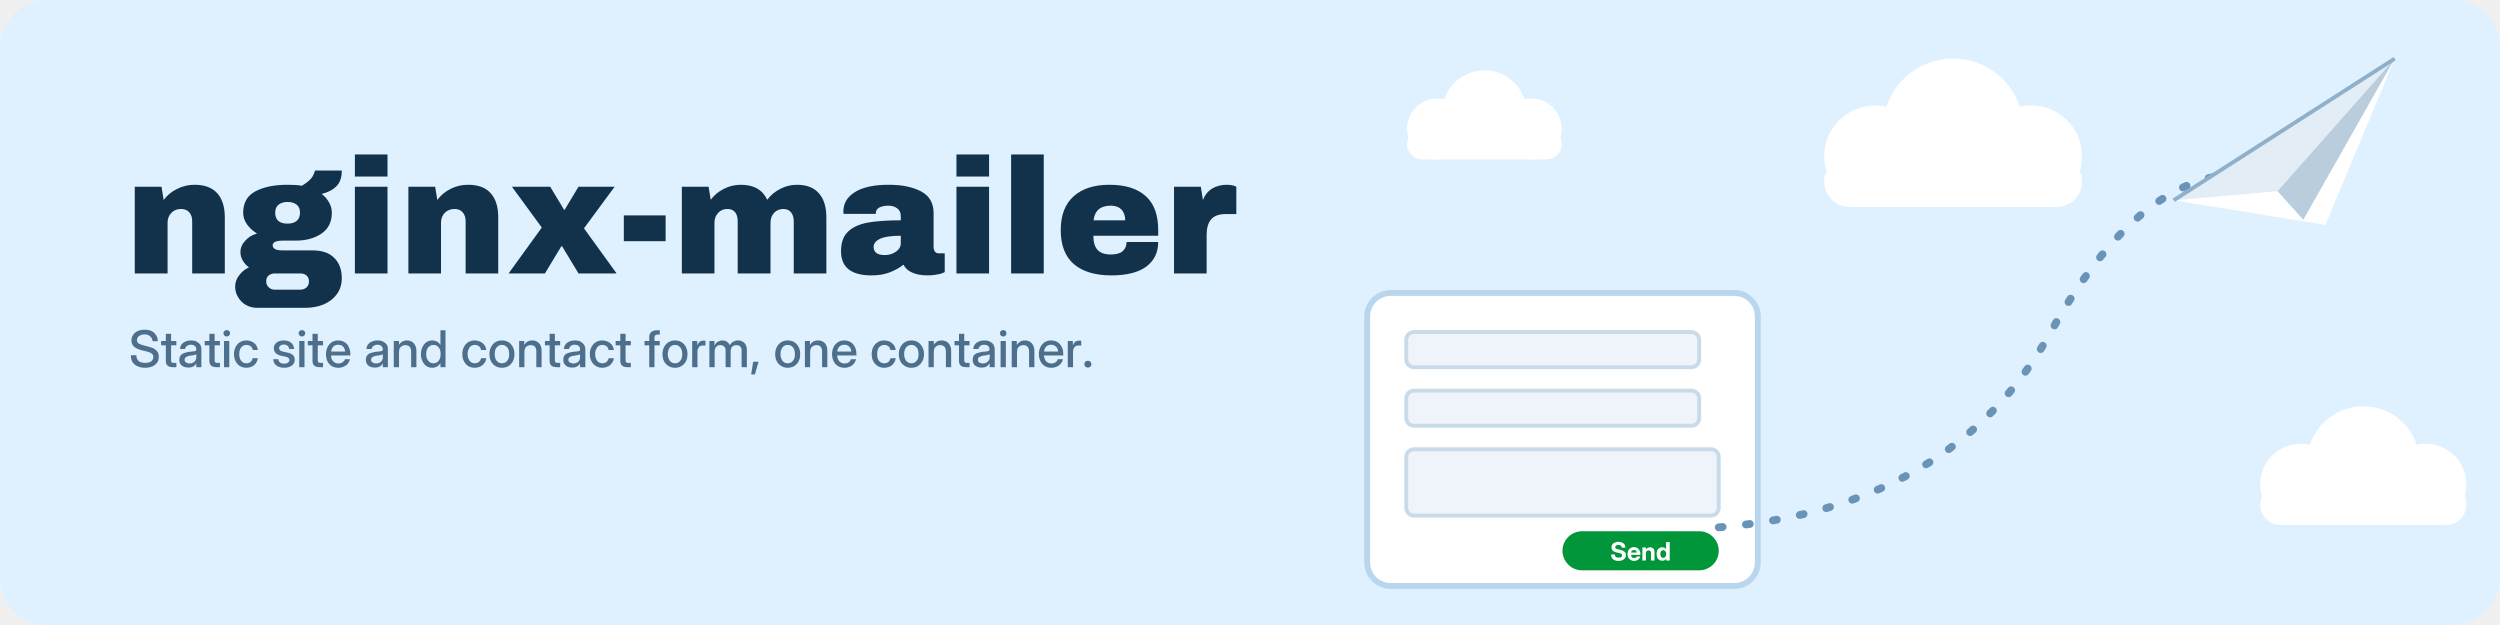
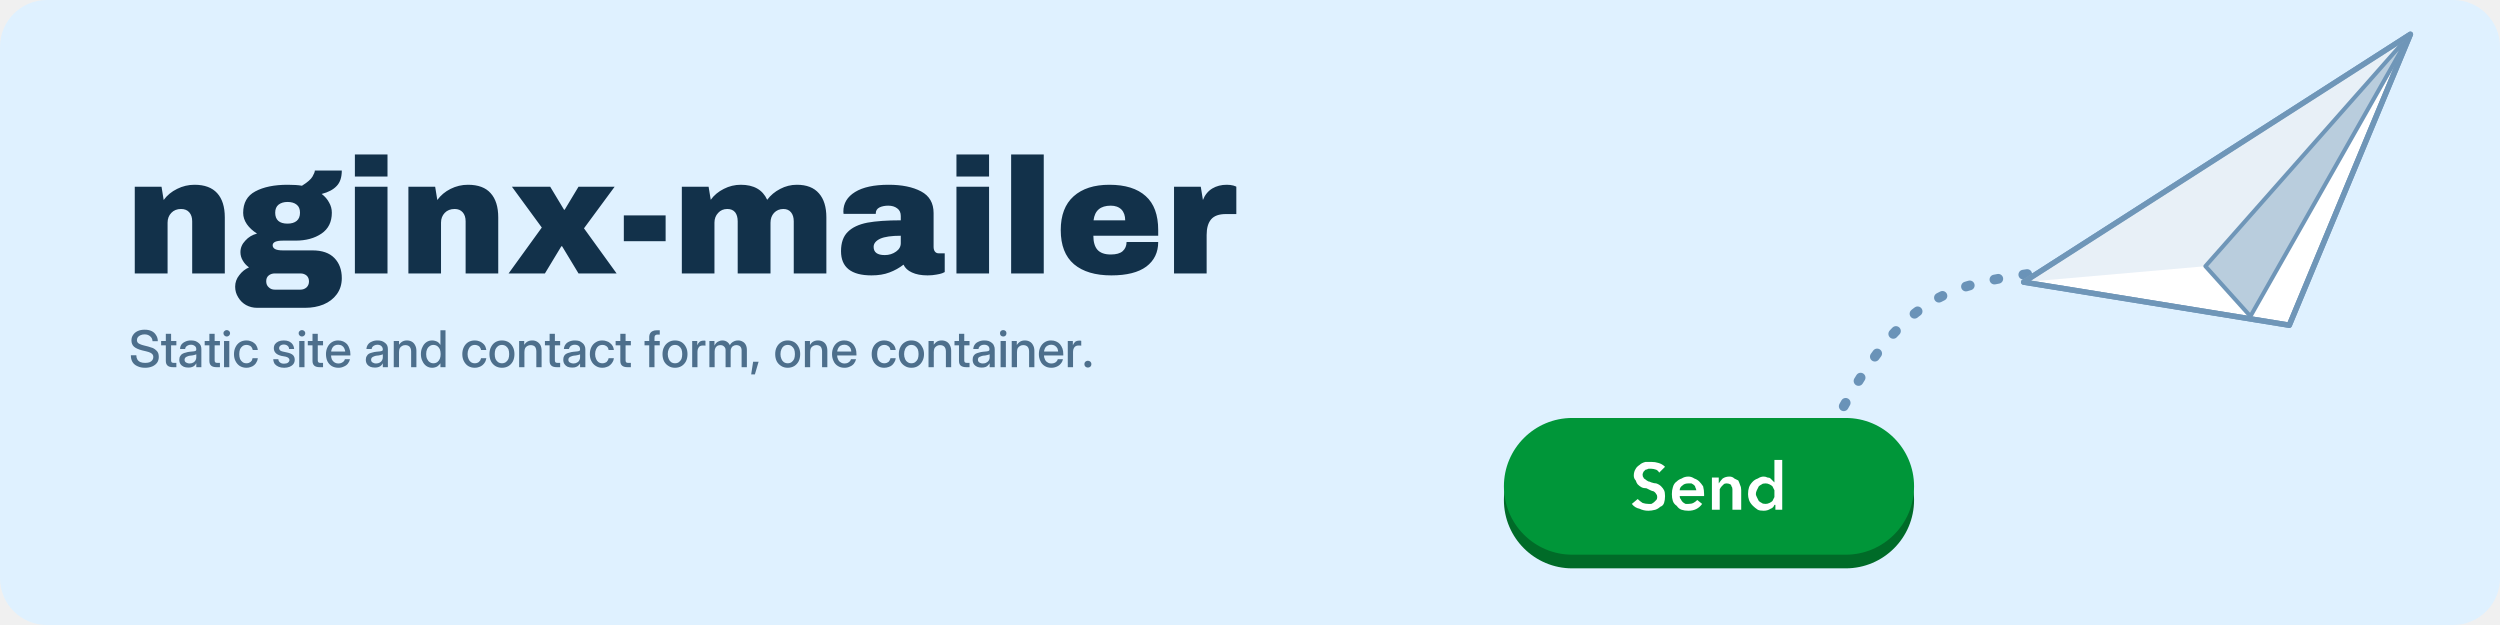
<svg xmlns="http://www.w3.org/2000/svg" viewBox="0 0 1280 320" width="1280" height="320" role="img" aria-label="nginx-mailer">
  <defs>
    <clipPath id="c">
      <rect width="1280" height="320" rx="24" />
    </clipPath>
  </defs>
  <g clip-path="url(#c)">
    <rect width="1280" height="320" fill="#dff1ff" />
    <path fill="#12314a" d="m115.1 111.3l0 28.7-16.7 0 0-26.7q0-2.9-1.5-4.6-1.5-1.7-4.2-1.7-3.1 0-5 2-1.9 2-1.9 5l0 26-16.8 0 0-44.4 13.7 0 1.1 6.8q2.6-3.6 6.9-5.7 4.2-2.1 8.9-2.1 7.7 0 11.6 4.3 3.9 4.3 3.9 12.4zm49.6-12q2.5 1.9 3.8 4.4 1.4 2.4 1.4 5.2 0 7.1-5.3 10.7-5.3 3.6-13.3 3.6l-6.4 0q-5.3 0-5.3 2.4 0 1.2 1.2 1.9 1.2.7 4.1.7l15.1 0q7.4 0 11.2 3.9 3.8 3.9 3.8 10.3 0 4.8-2.6 8.3-2.5 3.4-6.8 5.2-4.2 1.7-9.3 1.7l-24.7 0q-3 0-5.6-1.4-2.5-1.4-4-3.9-1.6-2.5-1.6-5.5 0-3.3 2.1-5.9 2-2.7 5-4-2-1.4-3.2-3.5-1.2-2-1.2-4.3 0-3.3 2.5-5.9 2.4-2.7 6-3.6-3.3-2.1-5.2-4.8-1.9-2.8-1.9-5.8 0-7.7 6.2-11 6.3-3.4 16.6-3.4 4.6 0 7.3.5 4.2-2.6 5.4-4.7 1.2-2.1 1.2-3.1l13.8 0q0 5.2-2.6 7.9-2.6 2.8-7.7 4.1zm-23.8 9.6q0 2.8 1.6 4.2 1.6 1.4 4.7 1.4 3 0 4.7-1.4 1.7-1.4 1.7-4.2 0-2.8-1.7-4.1-1.7-1.4-4.7-1.4-2.8 0-4.6 1.4-1.7 1.4-1.7 4.1zm-4.6 35.1q0 2 1.3 3.1 1.2 1.2 3.1 1.2l13.1 0q1.8 0 3.1-1.1 1.3-1.2 1.3-3.1 0-1.9-1.2-3-1.3-1.1-3.2-1.1l-13.1 0q-1.9 0-3.2 1.1-1.2 1-1.2 2.9zm45.4-53.6l0-11.3 16.7 0 0 11.3zm0 49.6l0-44.4 16.7 0 0 44.4zm73.4-28.7l0 28.7-16.7 0 0-26.7q0-2.9-1.5-4.6-1.5-1.7-4.1-1.7-3.2 0-5.1 2-1.9 2-1.9 5l0 26-16.7 0 0-44.4 13.7 0 1.1 6.8q2.6-3.6 6.8-5.7 4.2-2.1 8.9-2.1 7.8 0 11.6 4.3 3.9 4.3 3.9 12.4zm60.6 28.7l-19.5 0-8.4-13.9-.4 0-8.4 13.9-18.6 0 17-23.5-15.3-20.9 19.6 0 7.1 11.8 .3 0 7.1-11.8 18.5 0-15.7 21.3zm3.7-16.5l0-13.2 21.4 0 0 13.2zm103.7-12.2l0 28.7-16.7 0 0-26.7q0-2.9-1.4-4.6-1.4-1.7-3.9-1.7-2.9 0-4.8 2-1.8 2-1.8 5l0 26-16.8 0 0-26.7q0-2.9-1.3-4.6-1.4-1.7-4-1.7-2.9 0-4.7 2-1.9 2-1.9 5l0 26-16.7 0 0-44.4 13.7 0 1.1 6.7q2.5-3.5 6.7-5.6 4.1-2.1 8.7-2.1 10 0 13.5 7.7 2.6-3.5 6.7-5.6 4-2.1 8.5-2.1 7.5 0 11.3 4.4 3.8 4.3 3.8 12.3zm54.9-2.2l0 17.3q0 1.4.6 2.3 .7 1 2 1l3.1 0 0 9.6q-.3.2-1.3.6-1.1.4-3 .7-2 .4-4.5.4-4.8 0-8-1.5-3.1-1.4-4.3-4-3.2 2.5-7.2 4-3.9 1.5-9.2 1.5-15.6 0-15.6-12.4 0-6.5 3.5-9.9 3.4-3.4 10-4.7 6.6-1.2 17.1-1.2l0-2.2q0-2.6-1.8-3.9-1.8-1.4-4.6-1.4-2.6 0-4.5.9-1.9 1-1.9 3l0 .3-16.5 0q-.1-.4-.1-1.2 0-6.3 6-10 6-3.7 17.2-3.7 10.2 0 16.6 3.4 6.4 3.4 6.4 11.1zm-30.7 17.3q0 4.2 5.7 4.2 3.3 0 5.8-1.8 2.4-1.7 2.4-4.3l0-3.8q-7.1 0-10.5 1.5-3.4 1.6-3.4 4.2zm42.4-36l0-11.3 16.7 0 0 11.3zm0 49.6l0-44.4 16.7 0 0 44.4zm28 0l0-60.9 16.7 0 0 60.9zm75.3-22.2l0 2.9-33.2 0q0 4.8 2.1 7.2 2.2 2.4 6.8 2.4 4.2 0 6.1-1.7 2-1.8 2-4.7l16.2 0q0 8-6.1 12.6-6.1 4.5-17.9 4.5-12.3 0-19.1-5.7-6.8-5.8-6.8-17.5 0-11.4 6.6-17.3 6.6-5.9 18.3-5.9 12.2 0 18.6 5.8 6.4 5.7 6.4 17.4zm-33.1-5l16.2 0q0-3.5-1.9-5.5-2-2-5.5-2-7.9 0-8.8 7.5zm73.1-17.2l0 14-5.4 0q-5.2 0-7.5 2.7-2.3 2.7-2.3 8l0 19.7-16.7 0 0-44.4 13.7 0 1.1 6.8q1.5-3.9 4.8-5.9 3.2-1.9 7.4-1.9 1.9 0 3.4.4 1.5.5 1.5.6z" />
    <path fill="#4d6f8c" d="m74.3 188.3q-2.3 0-3.9-.8-1.7-.7-2.6-2.2-.8-1.4-.8-3.4l2.8 0q0 1.2.5 2.1 .5.9 1.6 1.4 1 .4 2.4.4 1.3 0 2.2-.3 1-.4 1.5-1.1 .5-.7.5-1.6 0-.7-.3-1.2-.4-.6-1.2-1-.8-.4-2.1-.7l-2.1-.5q-2.8-.7-4.2-1.9-1.3-1.2-1.3-3.2 0-1.7.9-2.9 .8-1.2 2.3-1.9 1.5-.7 3.6-.7 2 0 3.5.7 1.5.7 2.3 2.1 .9 1.3.9 3.1l-2.7 0q-.1-1.6-1.2-2.5-1.1-1-2.9-1-1.1 0-2 .4-.9.4-1.4 1-.5.7-.5 1.6 0 .6.4 1.2 .4.5 1.2.8 .8.4 2.1.7l2 .5q1.4.4 2.5.8 1 .5 1.7 1.2 .7.6 1 1.4 .3.9.3 1.9 0 1.7-.8 2.9-.9 1.3-2.5 2-1.6.7-3.7.7zm16-13.7l0 2.2-7.8 0 0-2.2zm-5.4-3.7l2.7 0 0 13.6q0 .7.3 1 .3.3 1.1.3 .3 0 .6 0 .4 0 .7 0l0 2.2q-.4 0-.8 0-.5 0-.9 0-1.9 0-2.8-.8-.9-.8-.9-2.4zm11.6 17.3q-1.4 0-2.4-.4-1.1-.5-1.7-1.4-.6-.9-.6-2.2 0-1.2.5-1.9 .4-.8 1.2-1.2 .7-.4 1.7-.6 .9-.3 1.9-.4 1.3-.1 2-.2 .8-.1 1.1-.3 .3-.2.3-.7l0-.1q0-.7-.3-1.2-.4-.5-1-.8-.6-.3-1.4-.3-.9 0-1.5.3-.7.3-1.1.8-.4.5-.4 1.1l-2.6 0q0-1.3.7-2.3 .8-1 2-1.5 1.2-.6 2.9-.6 1.2 0 2.2.3 1 .4 1.7 1 .7.5 1.1 1.4 .3.8.3 1.8l0 9.2-2.6 0 0-1.9-.1 0q-.2.5-.7 1-.5.5-1.3.8-.8.3-1.9.3zm.5-2.1q1.2 0 2-.5 .7-.4 1.1-1.1 .4-.7.4-1.5l0-1.6q-.1.1-.5.2-.3.1-.7.2-.5.1-1 .2-.5.1-1 .1-.8.1-1.4.4-.6.2-1 .6-.4.4-.4 1.1 0 .6.3 1 .3.4.9.6 .6.3 1.3.3zm15.6-11.5l0 2.2-7.8 0 0-2.2zm-5.4-3.7l2.7 0 0 13.6q0 .7.3 1 .3.3 1.1.3 .3 0 .7 0 .4 0 .6 0l0 2.2q-.3 0-.8 0-.4 0-.9 0-1.9 0-2.8-.8-.9-.8-.9-2.4zm7.5 17.1l0-13.4 2.7 0 0 13.4zm1.4-15.7q-.7 0-1.2-.5-.5-.5-.5-1.2 0-.7.5-1.1 .5-.5 1.2-.5 .7 0 1.2.5 .5.4.5 1.1 0 .7-.5 1.2-.5.5-1.2.5zm10.1 16q-1.9 0-3.4-.9-1.4-.9-2.2-2.5-.8-1.5-.8-3.6 0-2 .8-3.6 .8-1.6 2.2-2.5 1.5-.9 3.4-.9 1.2 0 2.2.4 1 .3 1.8 1 .8.6 1.2 1.5 .5.9.6 2l-2.6 0q-.1-.6-.4-1.1-.2-.4-.6-.8-.4-.3-1-.5-.5-.2-1.2-.2-1.2 0-2 .6-.8.6-1.3 1.6-.4 1.1-.4 2.5 0 1.4.4 2.5 .5 1 1.3 1.6 .8.6 2 .6 .7 0 1.2-.2 .5-.2.9-.5 .4-.4.7-.8 .2-.5.3-1.1l2.7 0q-.1 1.1-.6 1.9-.4.9-1.2 1.6-.8.7-1.8 1-1 .4-2.2.4zm19.3 0q-1.6 0-2.8-.5-1.2-.5-2-1.4-.7-1-.8-2.5l2.6 0q.1 1.1.9 1.7 .7.6 2 .6 1.3 0 2-.5 .8-.6.8-1.4 0-.6-.6-1.1-.5-.4-1.4-.6l-2.2-.4q-1.9-.5-2.8-1.4-1-1-1-2.5 0-1.2.6-2.1 .7-.9 1.8-1.4 1.2-.5 2.7-.5 1.5 0 2.7.5 1.2.6 1.8 1.5 .7 1 .8 2.4l-2.6 0q0-1-.7-1.6-.8-.7-2-.7-1.1 0-1.8.6-.6.5-.6 1.3 0 .6.5 1.1 .5.4 1.4.6l2.3.5q1.9.4 2.9 1.3 .9.9.9 2.4 0 1.3-.7 2.2-.7.9-1.9 1.4-1.3.5-2.8.5zm7.7-.3l0-13.4 2.7 0 0 13.4zm1.4-15.7q-.7 0-1.2-.5-.5-.5-.5-1.2 0-.7.5-1.1 .5-.5 1.2-.5 .7 0 1.2.5 .5.4.5 1.1 0 .7-.5 1.2-.5.5-1.2.5zm10.8 2.3l0 2.2-7.8 0 0-2.2zm-5.4-3.7l2.7 0 0 13.6q0 .7.3 1 .3.3 1.1.3 .3 0 .7 0 .3 0 .6 0l0 2.2q-.3 0-.8 0-.5 0-.9 0-1.9 0-2.8-.8-.9-.8-.9-2.4zm13.3 17.4q-2 0-3.5-.9-1.4-.9-2.2-2.5-.7-1.6-.7-3.6 0-2 .8-3.6 .8-1.6 2.2-2.5 1.4-.9 3.2-.9 1.4 0 2.6.5 1.1.5 2 1.4 .8 1 1.2 2.3 .5 1.2.5 2.8l0 .7-11.3 0 0-2 9.9 0-1.2.6q0-1.2-.5-2.2-.4-.9-1.2-1.4-.8-.5-2-.5-1.1 0-1.9.5-.8.5-1.2 1.4-.5 1-.5 2.2l0 1.2q0 1.2.4 2.2 .5 1 1.3 1.5 .9.6 2.1.6 .9 0 1.5-.3 .7-.3 1.2-.8 .4-.4.6-1.1l2.6 0q-.3 1.3-1.1 2.3-.8 1-2.1 1.5-1.2.6-2.7.6zm18.7-.1q-1.4 0-2.4-.4-1.1-.5-1.7-1.4-.6-.9-.6-2.2 0-1.2.5-1.9 .4-.8 1.1-1.2 .8-.4 1.7-.6 1-.3 2-.4 1.3-.1 2-.2 .7-.1 1.1-.3 .3-.2.3-.7l0-.1q0-.7-.4-1.2-.3-.5-.9-.8-.6-.3-1.4-.3-.9 0-1.5.3-.7.3-1.1.8-.4.5-.4 1.1l-2.7 0q.1-1.3.8-2.3 .7-1 2-1.5 1.2-.6 2.9-.6 1.2 0 2.2.3 1 .4 1.7 1 .7.5 1.1 1.4 .3.8.3 1.8l0 9.2-2.6 0 0-1.9-.1 0q-.2.5-.7 1-.5.5-1.3.8-.8.3-1.9.3zm.5-2.1q1.2 0 2-.5 .7-.4 1.1-1.1 .4-.7.4-1.5l0-1.6q-.2.1-.5.2-.3.1-.7.2-.5.1-1 .2-.5.1-1 .1-.8.1-1.4.4-.6.2-1 .6-.4.4-.4 1.1 0 .6.3 1 .3.4.9.6 .5.3 1.3.3zm11.8-5.8l0 7.7-2.7 0 0-13.4 2.7 0 0 3.3-.7 0q.7-1.8 1.9-2.7 1.2-.9 2.8-.9 1.4 0 2.5.6 1.1.6 1.7 1.8 .7 1.2.7 2.9l0 8.4-2.7 0 0-8q0-1.6-.8-2.5-.8-.8-2.2-.8-.9 0-1.6.4-.7.4-1.2 1.1-.4.8-.4 2.1zm17 8q-1.7 0-3-.9-1.3-.9-2-2.5-.8-1.5-.8-3.6 0-2.1.8-3.6 .7-1.6 2-2.5 1.3-.9 3-.9 .9 0 1.7.3 .8.2 1.4.7 .6.5 1 1.2l.1 0 0-7.4 2.6 0 0 18.9-2.6 0 0-2 0 0q-.5.7-1.1 1.2-.6.6-1.4.8-.8.3-1.7.3zm.6-2.3q1.1 0 2-.6 .8-.6 1.3-1.7 .4-1 .4-2.4 0-1.4-.4-2.5-.5-1-1.3-1.6-.9-.6-2-.6-1.1 0-1.9.6-.8.5-1.3 1.5-.5 1.1-.5 2.6 0 1.5.5 2.5 .5 1.1 1.3 1.6 .8.6 1.9.6zm21.2 2.3q-1.9 0-3.4-.9-1.4-.9-2.2-2.5-.8-1.5-.8-3.6 0-2 .8-3.6 .8-1.6 2.2-2.5 1.5-.9 3.4-.9 1.2 0 2.2.4 1 .3 1.8 1 .8.6 1.3 1.5 .4.9.6 2l-2.7 0q-.1-.6-.4-1.1-.2-.4-.6-.8-.4-.3-1-.5-.5-.2-1.2-.2-1.1 0-2 .6-.8.6-1.2 1.6-.5 1.1-.5 2.5 0 1.4.5 2.5 .4 1 1.2 1.6 .9.6 2 .6 .7 0 1.2-.2 .6-.2.9-.5 .4-.4.7-.8 .2-.5.4-1.1l2.7 0q-.2 1.1-.6 1.9-.5.9-1.3 1.6-.8.7-1.8 1-1 .4-2.2.4zm13.9 0q-1.9 0-3.4-.9-1.4-.9-2.2-2.4-.8-1.6-.8-3.7 0-2.1.8-3.6 .8-1.6 2.2-2.5 1.5-.9 3.4-.9 1.9 0 3.4.9 1.4.9 2.2 2.5 .8 1.5.8 3.6 0 2.1-.8 3.7-.8 1.5-2.2 2.4-1.5.9-3.4.9zm0-2.3q1.1 0 2-.6 .8-.6 1.3-1.6 .4-1.1.4-2.5 0-1.4-.4-2.5-.5-1-1.3-1.6-.9-.6-2-.6-1.1 0-2 .6-.8.6-1.3 1.6-.4 1.1-.4 2.5 0 1.4.4 2.5 .5 1 1.3 1.6 .9.6 2 .6zm11.5-5.7l0 7.7-2.7 0 0-13.4 2.6 0 0 3.3-.6 0q.6-1.8 1.8-2.7 1.2-.9 2.9-.9 1.4 0 2.4.6 1.1.6 1.8 1.8 .6 1.2.6 2.9l0 8.4-2.7 0 0-8q0-1.6-.7-2.5-.8-.8-2.2-.8-.9 0-1.6.4-.8.4-1.2 1.1-.4.8-.4 2.1zm18.3-5.7l0 2.2-7.8 0 0-2.2zm-5.4-3.7l2.7 0 0 13.6q0 .7.3 1 .3.3 1.1.3 .3 0 .7 0 .3 0 .6 0l0 2.2q-.3 0-.8 0-.5 0-.9 0-1.9 0-2.8-.8-.9-.8-.9-2.4zm11.6 17.3q-1.3 0-2.4-.4-1-.5-1.6-1.4-.6-.9-.6-2.2 0-1.2.4-1.9 .4-.8 1.2-1.2 .7-.4 1.7-.6 .9-.3 2-.4 1.2-.1 2-.2 .7-.1 1-.3 .3-.2.3-.7l0-.1q0-.7-.3-1.2-.3-.5-.9-.8-.6-.3-1.5-.3-.9 0-1.5.3-.7.3-1 .8-.4.5-.5 1.1l-2.6 0q.1-1.3.8-2.3 .7-1 1.9-1.5 1.3-.6 2.9-.6 1.3 0 2.3.3 .9.4 1.6 1 .7.5 1.1 1.4 .4.8.4 1.8l0 9.2-2.7 0 0-1.9 0 0q-.3.5-.8 1-.5.5-1.3.8-.7.3-1.9.3zm.6-2.1q1.1 0 1.9-.5 .8-.4 1.1-1.1 .4-.7.4-1.5l0-1.6q-.1.1-.4.2-.3.1-.8.2-.4.1-1 .2-.5.1-1 .1-.7.1-1.4.4-.6.2-1 .6-.4.4-.4 1.1 0 .6.3 1 .3.4.9.6 .6.3 1.4.3zm14.8 2.2q-1.9 0-3.3-.9-1.5-.9-2.3-2.5-.8-1.5-.8-3.6 0-2 .8-3.6 .8-1.6 2.3-2.5 1.4-.9 3.3-.9 1.2 0 2.2.4 1.1.3 1.8 1 .8.6 1.3 1.5 .5.9.6 2l-2.7 0q-.1-.6-.3-1.1-.3-.4-.7-.8-.4-.3-.9-.5-.6-.2-1.3-.2-1.1 0-2 .6-.8.6-1.2 1.6-.5 1.1-.5 2.5 0 1.4.5 2.5 .4 1 1.2 1.6 .9.6 2 .6 .7 0 1.2-.2 .6-.2 1-.5 .3-.4.6-.8 .3-.5.4-1.1l2.7 0q-.1 1.1-.6 1.9-.5.9-1.3 1.6-.7.7-1.8 1-1 .4-2.2.4zm14.6-13.7l0 2.2-7.8 0 0-2.2zm-5.4-3.7l2.7 0 0 13.6q0 .7.3 1 .3.3 1.1.3 .3 0 .7 0 .4 0 .6 0l0 2.2q-.3 0-.8 0-.4 0-.9 0-1.9 0-2.8-.8-.9-.8-.9-2.4zm20.2 3.7l0 2.2-7.8 0 0-2.2zm-5.4 13.4l0-15.6q0-1 .5-1.8 .4-.7 1.3-1.1 .8-.4 2-.4 .5 0 1 0 .5 0 .6 0l0 2.2q-.1 0-.5 0-.4 0-.7 0-.8 0-1.1.4-.4.3-.4 1.2l0 15.1zm13.2.3q-1.9 0-3.3-.9-1.5-.9-2.3-2.4-.8-1.6-.8-3.7 0-2.1.8-3.6 .8-1.6 2.3-2.5 1.4-.9 3.3-.9 1.9 0 3.4.9 1.4.9 2.2 2.5 .8 1.5.8 3.6 0 2.1-.8 3.7-.8 1.5-2.2 2.4-1.5.9-3.4.9zm0-2.3q1.2 0 2-.6 .8-.6 1.3-1.6 .4-1.1.4-2.5 0-1.4-.4-2.5-.5-1-1.3-1.6-.8-.6-2-.6-1.1 0-2 .6-.8.6-1.2 1.6-.5 1.1-.5 2.5 0 1.4.5 2.5 .4 1 1.2 1.6 .9.6 2 .6zm8.8 2l0-13.4 2.6 0 0 2.2 0 0q.4-1.1 1.2-1.8 .8-.6 2.1-.6 .3 0 .5 0 .3.1.4.1l0 2.5q-.1 0-.5-.1-.4 0-.9 0-.7 0-1.4.3-.6.4-.9 1.1-.4.7-.4 1.8l0 7.9zm8.8 0l0-13.4 2.6 0 0 2.8-.2 0q.4-1 1-1.7 .6-.7 1.5-1 .8-.4 1.7-.4 1.6 0 2.7.9 1.1.9 1.4 2.2l-.5 0q.3-.9.9-1.6 .7-.7 1.6-1.1 .9-.4 2-.4 1.3 0 2.3.6 1 .5 1.6 1.6 .6 1.1.6 2.7l0 8.8-2.7 0 0-8.6q0-1.4-.8-2.1-.8-.6-1.9-.6-.9 0-1.5.4-.7.3-1 1-.4.7-.4 1.5l0 8.4-2.6 0 0-8.8q0-1.1-.8-1.8-.7-.7-1.8-.7-.8 0-1.5.3-.7.4-1.1 1.1-.4.8-.4 1.8l0 8.1zm21.4 3.7l1-6.5 2.8 0-1.9 6.5zm18.7-3.4q-1.9 0-3.3-.9-1.5-.9-2.3-2.4-.8-1.6-.8-3.7 0-2.1.8-3.6 .8-1.6 2.3-2.5 1.4-.9 3.3-.9 1.9 0 3.4.9 1.4.9 2.2 2.5 .8 1.5.8 3.6 0 2.1-.8 3.7-.8 1.5-2.2 2.4-1.5.9-3.4.9zm0-2.3q1.2 0 2-.6 .8-.6 1.3-1.6 .4-1.1.4-2.5 0-1.4-.4-2.5-.5-1-1.3-1.6-.8-.6-2-.6-1.1 0-2 .6-.8.6-1.2 1.6-.5 1.1-.5 2.5 0 1.4.5 2.5 .4 1 1.2 1.6 .9.6 2 .6zm11.5-5.7l0 7.7-2.7 0 0-13.4 2.6 0 0 3.3-.6 0q.7-1.8 1.8-2.7 1.2-.9 2.9-.9 1.4 0 2.5.6 1.1.6 1.7 1.8 .6 1.2.6 2.9l0 8.4-2.7 0 0-8q0-1.6-.7-2.5-.8-.8-2.2-.8-.9 0-1.6.4-.8.4-1.2 1.1-.4.8-.4 2.1zm17.6 8q-2 0-3.4-.9-1.5-.9-2.2-2.5-.8-1.6-.8-3.6 0-2 .8-3.6 .8-1.6 2.2-2.5 1.4-.9 3.2-.9 1.5 0 2.6.5 1.2.5 2 1.4 .8 1 1.3 2.3 .4 1.2.4 2.8l0 .7-11.3 0 0-2 9.9 0-1.2.6q0-1.2-.4-2.2-.5-.9-1.3-1.4-.8-.5-1.9-.5-1.1 0-2 .5-.8.5-1.2 1.4-.5 1-.5 2.2l0 1.2q0 1.2.5 2.2 .4 1 1.3 1.5 .8.6 2 .6 .9 0 1.6-.3 .6-.3 1.1-.8 .4-.4.6-1.1l2.6 0q-.3 1.3-1.1 2.3-.8 1-2.1 1.5-1.2.6-2.7.6zm20.3 0q-1.9 0-3.3-.9-1.5-.9-2.3-2.5-.8-1.5-.8-3.6 0-2 .8-3.6 .8-1.6 2.3-2.5 1.4-.9 3.3-.9 1.2 0 2.3.4 1 .3 1.7 1 .8.6 1.3 1.5 .5.9.6 2l-2.7 0q-.1-.6-.3-1.1-.3-.4-.7-.8-.4-.3-.9-.5-.6-.2-1.2-.2-1.2 0-2 .6-.9.6-1.3 1.6-.4 1.1-.4 2.5 0 1.4.4 2.5 .4 1 1.3 1.6 .8.6 2 .6 .6 0 1.2-.2 .5-.2.9-.5 .4-.4.6-.8 .3-.5.4-1.1l2.7 0q-.1 1.1-.6 1.9-.5.9-1.2 1.6-.8.7-1.8 1-1.1.4-2.3.4zm13.9 0q-1.9 0-3.3-.9-1.5-.9-2.3-2.4-.8-1.6-.8-3.7 0-2.1.8-3.6 .8-1.6 2.3-2.5 1.4-.9 3.3-.9 2 0 3.4.9 1.4.9 2.2 2.5 .9 1.5.9 3.6 0 2.1-.9 3.7-.8 1.5-2.2 2.4-1.4.9-3.4.9zm0-2.3q1.2 0 2-.6 .8-.6 1.3-1.6 .4-1.1.4-2.5 0-1.4-.4-2.5-.5-1-1.3-1.6-.8-.6-2-.6-1.1 0-1.9.6-.9.6-1.3 1.6-.5 1.1-.5 2.5 0 1.4.5 2.5 .4 1 1.3 1.6 .8.6 1.9.6zm11.5-5.7l0 7.7-2.7 0 0-13.4 2.7 0 0 3.3-.7 0q.7-1.8 1.9-2.7 1.1-.9 2.8-.9 1.4 0 2.5.6 1.1.6 1.7 1.8 .7 1.2.7 2.9l0 8.4-2.7 0 0-8q0-1.6-.8-2.5-.8-.8-2.2-.8-.9 0-1.6.4-.7.4-1.2 1.1-.4.8-.4 2.1zm18.3-5.7l0 2.2-7.7 0 0-2.2zm-5.4-3.7l2.7 0 0 13.6q0 .7.3 1 .3.3 1.1.3 .3 0 .7 0 .4 0 .6 0l0 2.2q-.3 0-.8 0-.4 0-.9 0-1.8 0-2.8-.8-.9-.8-.9-2.4zm11.6 17.3q-1.3 0-2.3-.4-1.1-.5-1.7-1.4-.6-.9-.6-2.2 0-1.2.4-1.9 .5-.8 1.2-1.2 .8-.4 1.7-.6 1-.3 2-.4 1.3-.1 2-.2 .7-.1 1-.3 .3-.2.3-.7l0-.1q0-.7-.3-1.2-.3-.5-.9-.8-.6-.3-1.5-.3-.8 0-1.5.3-.6.3-1 .8-.4.5-.4 1.1l-2.7 0q.1-1.3.8-2.3 .7-1 2-1.5 1.2-.6 2.9-.6 1.2 0 2.2.3 1 .4 1.7 1 .7.5 1 1.4 .4.8.4 1.8l0 9.2-2.6 0 0-1.9-.1 0q-.3.5-.8 1-.4.5-1.2.8-.8.3-2 .3zm.6-2.1q1.2 0 1.9-.5 .8-.4 1.2-1.1 .4-.7.4-1.5l0-1.6q-.2.1-.5.2-.3.1-.8.2-.4.1-.9.2-.5.1-1.1.1-.7.1-1.3.4-.7.2-1.1.6-.3.4-.3 1.1 0 .6.3 1 .3.4.8.6 .6.3 1.4.3zm9.1 1.9l0-13.4 2.7 0 0 13.4zm1.4-15.7q-.8 0-1.3-.5-.4-.5-.4-1.2 0-.7.4-1.1 .5-.5 1.2-.5 .8 0 1.3.5 .4.4.4 1.1 0 .7-.4 1.2-.5.5-1.2.5zm7 8l0 7.7-2.7 0 0-13.4 2.6 0 0 3.3-.6 0q.7-1.8 1.9-2.7 1.1-.9 2.8-.9 1.4 0 2.5.6 1.1.6 1.7 1.8 .7 1.2.7 2.9l0 8.4-2.7 0 0-8q0-1.6-.8-2.5-.8-.8-2.2-.8-.9 0-1.6.4-.7.4-1.2 1.1-.4.8-.4 2.1zm17.6 8q-2 0-3.4-.9-1.5-.9-2.2-2.5-.8-1.6-.8-3.6 0-2 .8-3.6 .8-1.6 2.2-2.5 1.4-.9 3.2-.9 1.5 0 2.6.5 1.2.5 2 1.4 .8 1 1.3 2.3 .4 1.2.4 2.8l0 .7-11.3 0 0-2 9.9 0-1.2.6q0-1.2-.4-2.2-.5-.9-1.3-1.4-.8-.5-1.9-.5-1.1 0-1.9.5-.9.5-1.3 1.4-.5 1-.5 2.2l0 1.2q0 1.2.5 2.2 .4 1 1.3 1.5 .8.6 2 .6 .9 0 1.6-.3 .7-.3 1.1-.8 .4-.4.6-1.1l2.6 0q-.2 1.3-1.1 2.3-.8 1-2 1.5-1.3.6-2.8.6zm8.4-.3l0-13.4 2.6 0 0 2.2 0 0q.4-1.1 1.2-1.8 .8-.6 2.1-.6 .3 0 .5 0 .3.1.5.1l0 2.5q-.2 0-.6-.1-.4 0-.9 0-.7 0-1.3.3-.7.4-1 1.1-.4.7-.4 1.8l0 7.9zm10.3.2q-.7 0-1.3-.5-.5-.5-.5-1.3 0-.7.5-1.2 .6-.5 1.3-.5 .7 0 1.3.5 .5.5.5 1.2 0 .8-.5 1.3-.6.5-1.3.5z" />
-     <g transform="translate(1000 70) scale(1.0)" fill="#ffffff">
-       <circle cx="-40" cy="10" r="26" />
-       <circle cx="0" cy="-4" r="36" />
-       <circle cx="40" cy="10" r="26" />
-       <rect x="-66" y="10" width="132" height="26" rx="13" />
-     </g>
-     <g transform="translate(1210 240) scale(0.8)" fill="#ffffff">
-       <circle cx="-40" cy="10" r="26" />
-       <circle cx="0" cy="-4" r="36" />
-       <circle cx="40" cy="10" r="26" />
-       <rect x="-66" y="10" width="132" height="26" rx="13" />
-     </g>
-     <g transform="translate(760 60) scale(0.6)" fill="#ffffff">
-       <circle cx="-40" cy="10" r="26" />
-       <circle cx="0" cy="-4" r="36" />
-       <circle cx="40" cy="10" r="26" />
-       <rect x="-66" y="10" width="132" height="26" rx="13" />
-     </g>
-     <rect x="700" y="150" width="200" height="150" rx="12" fill="#ffffff" />
-     <rect x="700" y="150" width="200" height="150" rx="12" fill="none" stroke="#b8d6ee" stroke-width="3" />
-     <rect x="720" y="170" width="150" height="18" rx="4" fill="#eef4f9" stroke="#c9dbe9" stroke-width="2" />
-     <rect x="720" y="200" width="150" height="18" rx="4" fill="#eef4f9" stroke="#c9dbe9" stroke-width="2" />
-     <rect x="720" y="230" width="160" height="34" rx="4" fill="#eef4f9" stroke="#c9dbe9" stroke-width="2" />
-     <rect x="800" y="272" width="80" height="20" rx="10" fill="#009639" />
-     <path fill="#fff" d="m828.7 287.2q-1.2 0-2.1-.4-.8-.4-1.3-1.1-.4-.8-.4-1.8l1.9 0q0 .5.2.9 .2.4.7.6 .4.1 1 .1 .6 0 1-.1 .4-.2.6-.4 .2-.3.2-.7 0-.3-.2-.5-.1-.2-.5-.4-.4-.2-1-.3l-1-.2q-1.4-.3-2.1-1-.6-.6-.6-1.6 0-.9.4-1.5 .4-.7 1.3-1 .8-.4 1.8-.4 1.1 0 1.9.4 .8.3 1.3 1 .4.7.4 1.6l-1.8 0q-.1-.6-.5-1-.5-.4-1.3-.4-.4 0-.8.1-.4.2-.6.5-.2.2-.2.6 0 .3.2.5 .1.2.5.3 .4.2.9.3l.9.2q.8.2 1.3.4 .6.3 1 .6 .3.3.5.7 .2.5.2 1 0 .9-.5 1.6-.5.6-1.3 1-.8.4-2 .4zm7.9 0q-1 0-1.7-.5-.8-.4-1.2-1.2-.4-.8-.4-1.8 0-1.1.4-1.9 .4-.8 1.2-1.2 .7-.5 1.7-.5 .7 0 1.3.3 .6.2 1 .7 .5.5.7 1.1 .3.6.3 1.4l0 .5-6 0 0-1.2 5.1 0-.9.3q0-.5-.2-.9-.2-.3-.5-.5-.3-.2-.8-.2-.5 0-.8.2-.3.2-.5.5-.2.4-.2.9l0 .8q0 .5.2.9 .2.4.5.6 .4.2.9.2 .3 0 .6-.1 .3-.1.5-.3 .2-.1.3-.4l1.7 0q-.1.7-.6 1.2-.4.5-1.1.8-.7.3-1.5.3zm6.1-3.9l0 3.7-1.8 0 0-6.7 1.8 0 0 1.7-.3 0q.3-.8.9-1.3 .6-.5 1.5-.5 .7 0 1.2.3 .6.3.9.9 .2.6.2 1.4l0 4.2-1.8 0 0-3.9q0-.6-.3-1-.4-.3-1-.3-.3 0-.6.1-.3.2-.5.5-.2.4-.2.9zm8.4 3.8q-.9 0-1.5-.4-.7-.4-1.1-1.2-.3-.8-.3-1.9 0-1 .3-1.8 .4-.8 1.1-1.2 .6-.4 1.5-.4 .4 0 .8.1 .3.1.6.3 .3.3.5.6l0 0 0-3.7 1.9 0 0 9.5-1.8 0 0-1 0 0q-.2.4-.5.6-.3.3-.7.4-.4.1-.8.1zm.5-1.5q.4 0 .8-.2 .3-.3.5-.7 .2-.5.2-1.1 0-.6-.2-1-.2-.4-.5-.7-.4-.2-.8-.2-.5 0-.8.2-.4.2-.5.7-.2.4-.2 1 0 .7.2 1.1 .1.5.5.7 .3.2.8.2z" />
-     <path d="M880 270q120-10 170-100t110-80" stroke="#6a93b8" stroke-width="4" stroke-dasharray="2 12" stroke-linecap="round" fill="none" />
-     <g transform="translate(1170 84) rotate(-18)">
-       <path d="M-60 0L70-34 10 36z" fill="#ffffff" />
-       <path d="M-60 0L70-34 -8 12z" fill="#e3edf5" />
-       <path d="M-8 12L70-34 0 30z" fill="#b9cddd" />
-       <path d="M-60 0L70-34" stroke="#8fb0cb" stroke-width="2" />
+     <path d="M944 208C976 150 1000 146 1040 140" stroke="#6a93b8" stroke-width="5" stroke-dasharray="2 13" stroke-linecap="round" fill="none" />
+     <rect x="770" y="221" width="210" height="70" rx="35" fill="#006b28" />
+     <rect x="770" y="214" width="210" height="70" rx="35" fill="#009639" />
+     <path fill="#ffffff" d="m849.5 242q-.5-1-1.5-1.5-1.5-.5-2.5-.5-1 0-1.5 0-1 .5-1.5 .5-.5 .5-1 1-.5 1-.5 1.5 0 1 .5 1.5 0 .5 1 1 .5 .5 1.5 1 .5 0 1.5 .5 1.5 .5 2.5 .5 1.5 .5 2.5 1.5 1 1 1.5 2 .5 1 .5 3 0 2-.5 3.5-.5 1.5-2 2-1 1-2.5 1.5-2 .5-3.5 .5-2.5 0-4.5-1-2.5-.5-4-2.5l3-2.5q1 1 2.5 2 1.5 .5 3 .5 .5 0 1.5 0 1-.5 1.5-1 .5-.5 1-1 .5-.5 .5-1.5 0-1-.5-1.5-.5-1-1.5-1.5-.5 0-1.5-.5-1-.5-2-1-1.5 0-2.5-.5-1-.5-2-1.5-.5-.5-1-2-1-1-1-2.5 0-2 1-3.5 .5-1 2-2 1-1 3-1.5 1.5 0 3 0 2 0 3.5 .5 2 .5 3.5 2zm19 9q0-.5-.5-1.5 0-.5-.5-1-.5-.5-1.5-1-.5 0-1.5 0-2 0-3 1-1.5 1-1.5 2.5zm4 2q0 .5 0 .5 0 .5 0 .5l-12.5 0q0 1 .5 1.5 .5 1 1 1.5 .5 .5 1.5 1 .5 0 1.5 0 1.5 0 2.5-.5 1-.5 2-1.5l2.5 2q-2.5 3.5-7 3.5-2 0-3.5-.5-1.5-.5-2.5-2-1.5-1-2-2.5-.5-1.5-.5-3.5 0-2 .5-3.5 .5-2 2-3 1-1 2.5-1.5 1.5-1 3.5-1 1.5 0 3 1 1.5 .5 2.5 1.5 1 1 2 2.5 .5 2 .5 4zm4-8.5l3.5 0 0 3 0 0q1-1.5 2-2.5 1.5-1 3.5-1 1.5 0 2.5 1 1 .5 2 1 .5 1 1 2.5 .5 1 .5 2.5l0 10-4.5 0 0-9q0-1 0-1.5 0-1-.5-1.5 0-.5-.5-1-1-.5-2-.5-1 0-1.5 .5-.5 .5-1 1-.5 .5-1 1.5 0 .5 0 1.5l0 9-4 0zm36 16.5l-3.5 0 0-2.5-.5 0q-.5 1.5-2 2-1.5 1-3.5 1-2 0-3-.5-1.5-1-2.5-2-1.5-1.5-2-3-.5-1.5-.5-3 0-2 .5-3.5 .5-1.5 2-3 1-1 2.5-1.5 1.5-1 3-1 1 0 2 .5 1 0 1.5 .5 .5 .5 1 1 .5 .5 1 1l0 0 0-11.5 4 0zm-13.5-8q0 .5 .5 1.5 .5 1 1 2 .5 .5 1.5 1 .5 .5 2 .5 1 0 2-.5 1-.5 1.5-1 .5-1 1-2 0-.5 0-1.5 0-1 0-2-.5-1-1-2-.5-.5-1.5-1-1-.5-2-.5-1.5 0-2 .5-1 .5-1.5 1-.5 1-1 2-.5 1-.5 2z" />
+     <g transform="translate(1136 112) rotate(-18) scale(1.75)" stroke-linejoin="round">
+       <path d="M-60 0L70-34 10 36z" fill="#ffffff" stroke="#6f96b8" stroke-width="1.6" />
+       <path d="M-60 0L70-34 -8 12z" fill="#e8f0f7" />
+       <path d="M-8 12L70-34 0 30z" fill="#b9cddd" stroke="#6f96b8" stroke-width="1.2" />
+       <path d="M-60 0L70-34" stroke="#8fb0cb" stroke-width="1.4" />
+       <path d="M-60 0L70-34 10 36z" fill="none" stroke="#6f96b8" stroke-width="1.6" />
    </g>
  </g>
</svg>
